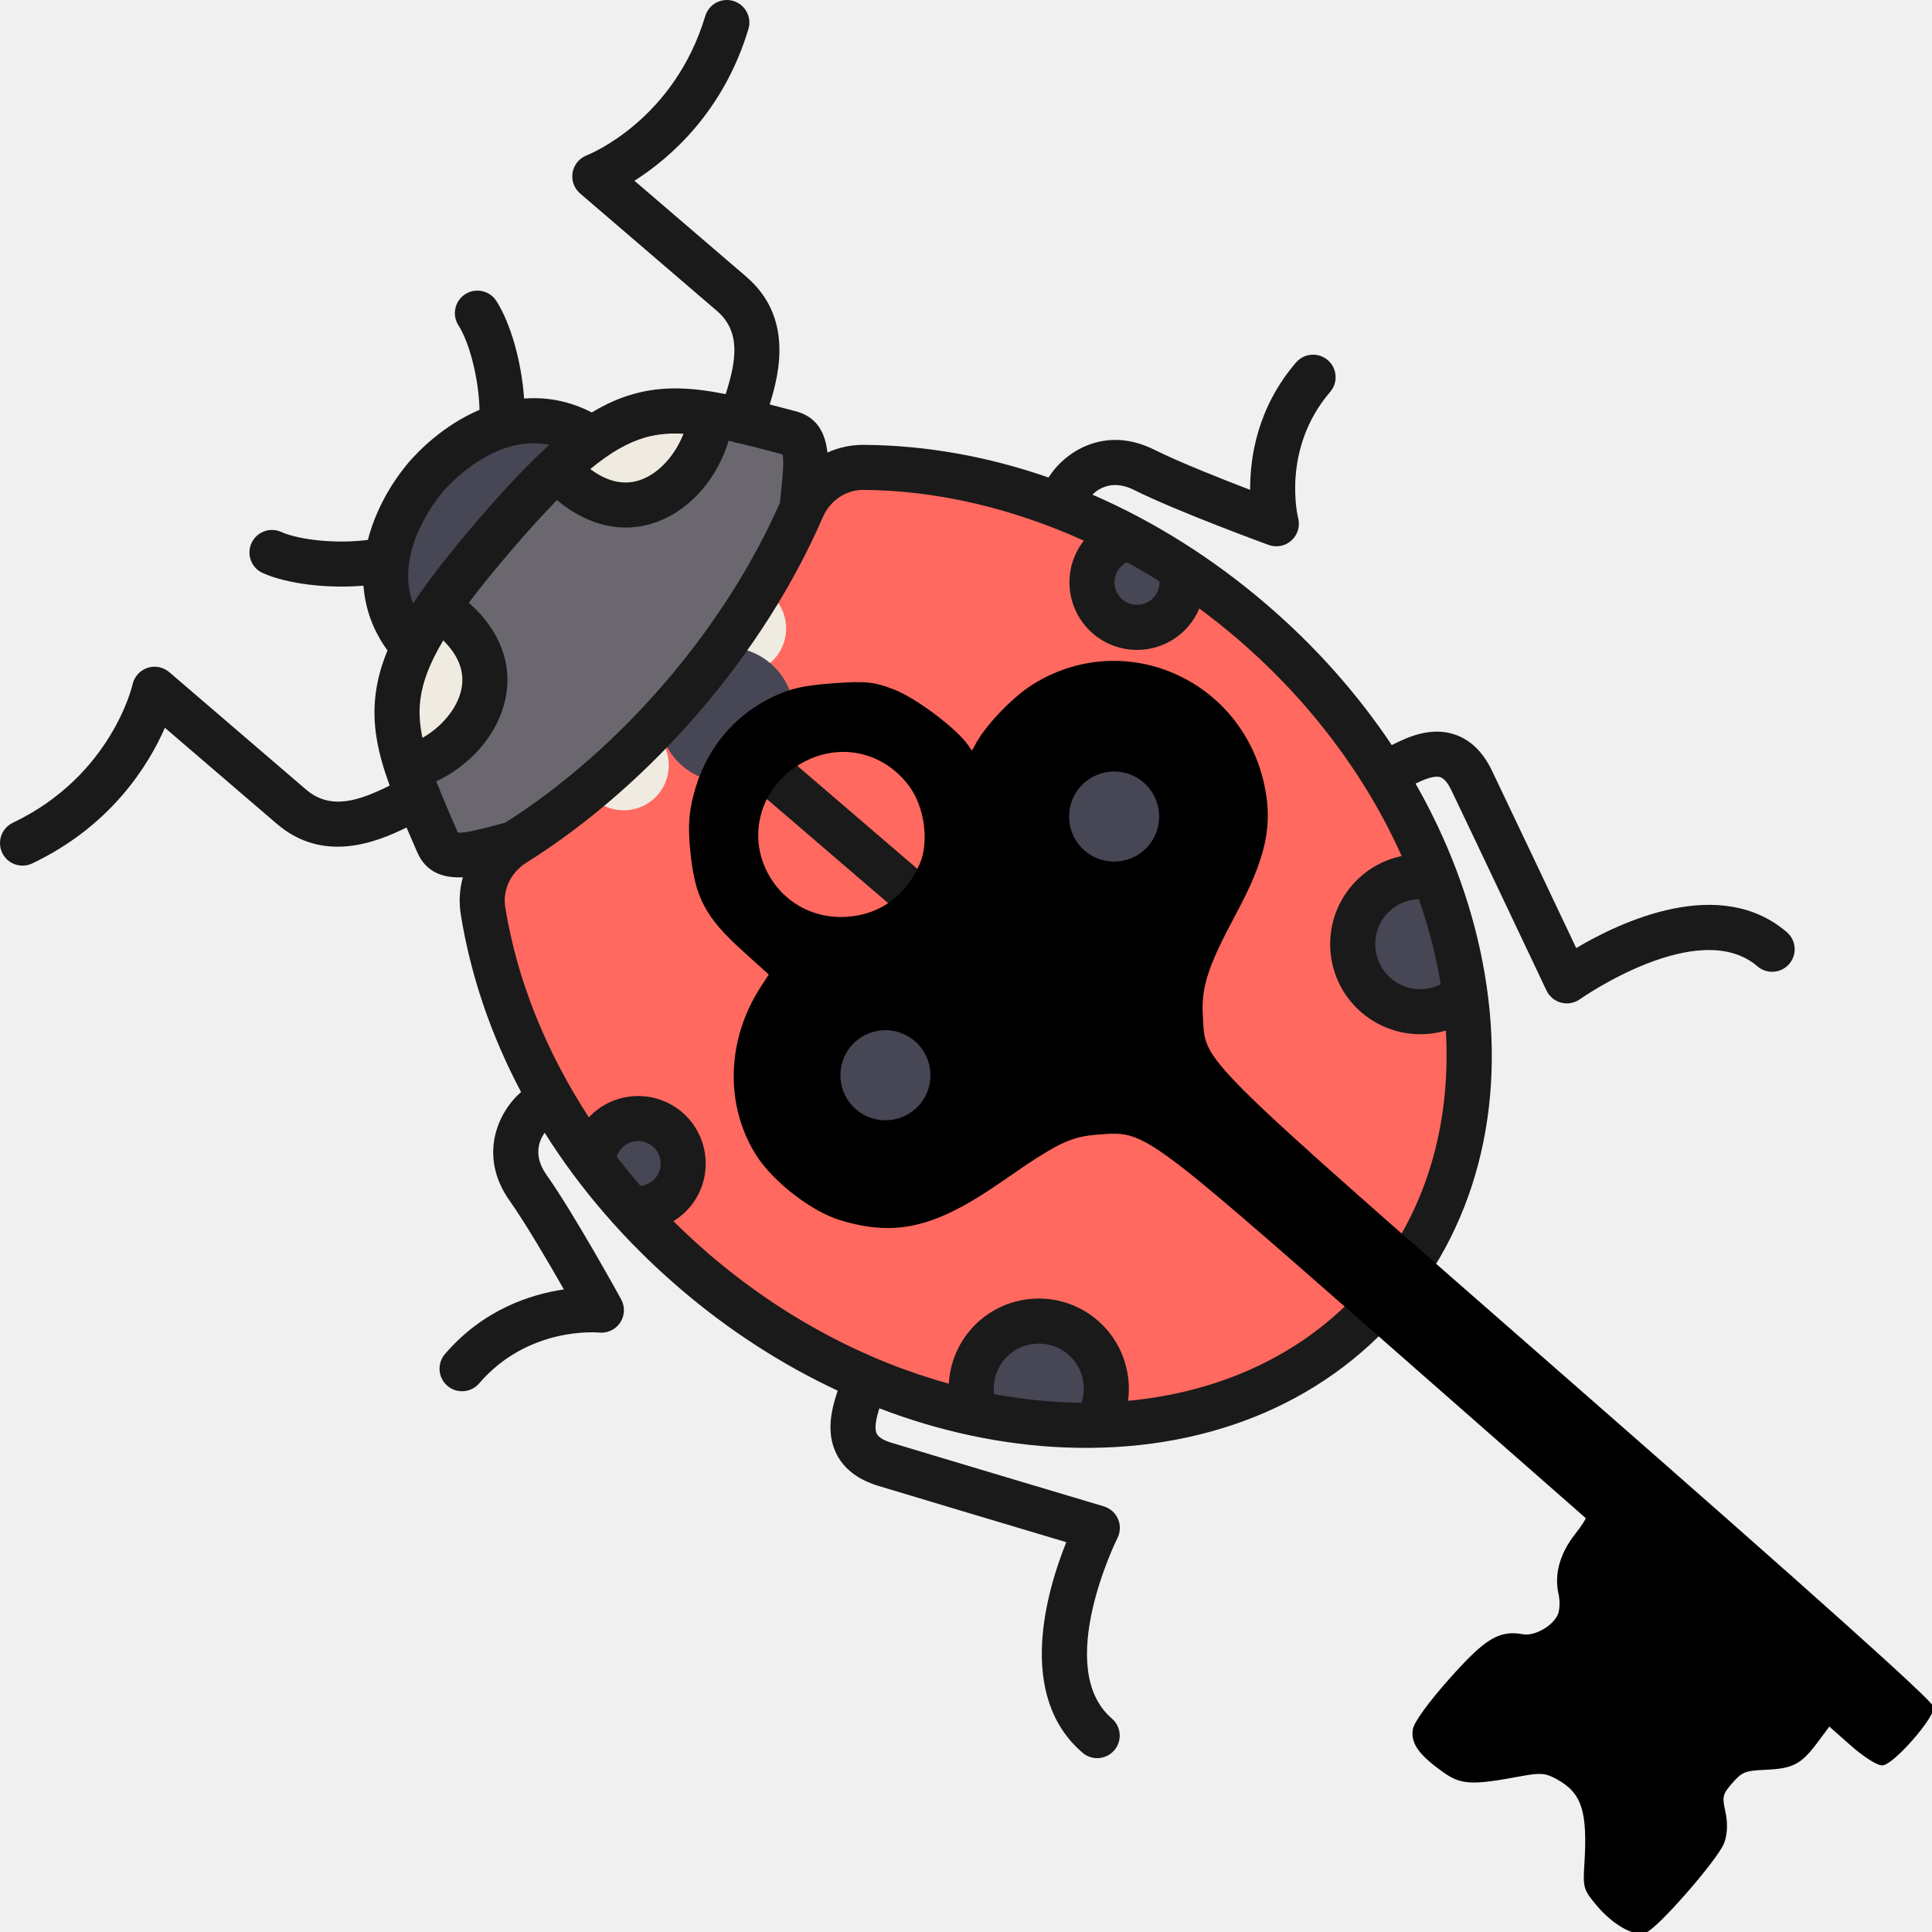
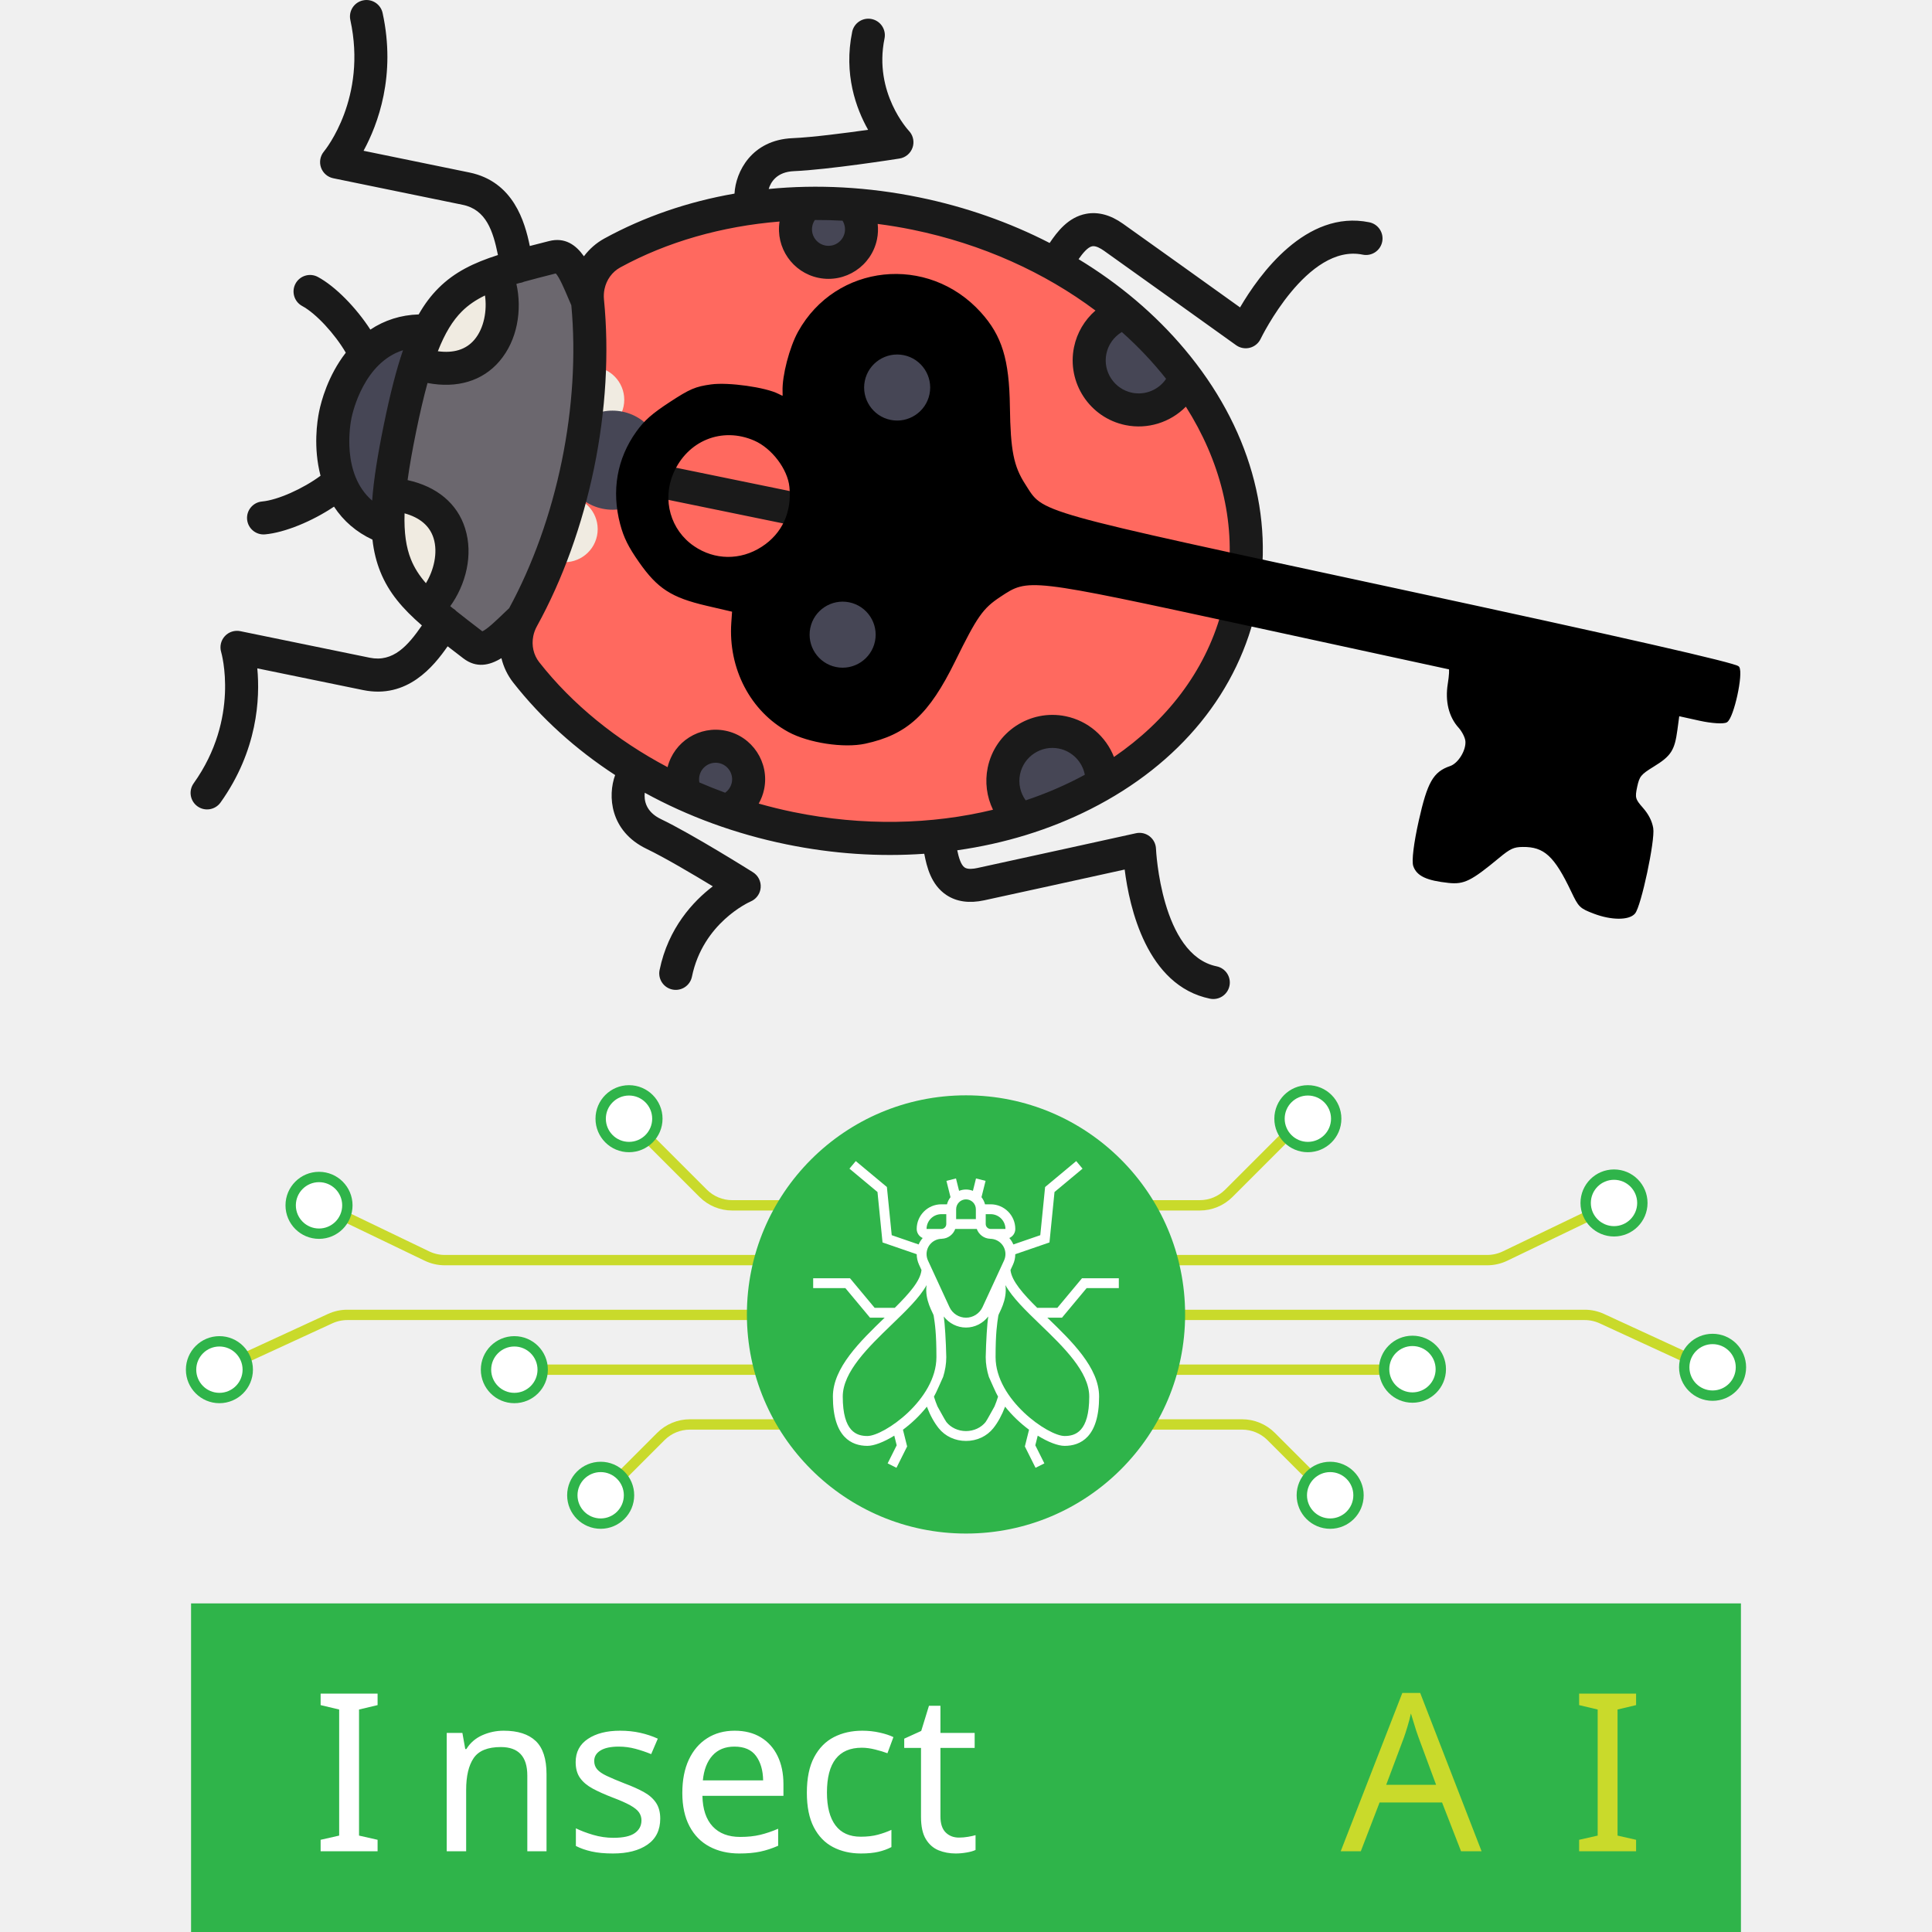
- <svg xmlns="http://www.w3.org/2000/svg" fill="#000000" version="1.1" id="Capa_1" width="128" height="128" viewBox="0 0 93.26 93.26" xml:space="preserve">
-   <defs id="defs2">
- 	
- 
- 		
- 	
- 	
- 	
- 	
- 	
- 	
- 	
- 	
- 
- 	
- 	
- 
- 	
- 	
- </defs>
-   <g id="g2" transform="matrix(0.1273065,0.10925,-0.1092591,0.1272959,38.50939,-4.572112)">
-     <ellipse style="fill:#464655;stroke-width:0.81" cx="-194.478" cy="51.86" rx="38.895" ry="25.93" id="ellipse1" transform="rotate(-90)" />
-     <ellipse style="fill:#ff695f;stroke-width:0.81" cx="-194.478" cy="233.371" rx="123.168" ry="155.58" id="ellipse2" transform="rotate(-90)" />
-     <circle style="fill:#f0ebe1;stroke-width:0.81" cx="-220.408" cy="123.168" r="12.965" id="circle2" transform="rotate(-90)" />
-     <circle style="fill:#f0ebe1;stroke-width:0.81" cx="-168.548" cy="123.168" r="12.965" id="circle3" transform="rotate(-90)" />
-     <circle style="fill:#464655;stroke-width:0.81" cx="-241.966" cy="239.853" r="19.448" id="circle4" transform="rotate(-90)" />
-     <path style="fill:#464655;stroke-width:0.81" d="m 311.163,274.378 c 0,7.478 4.27,13.895 10.46,17.149 10.376,-5.669 19.832,-12.31 28.173,-19.757 -1.286,-9.495 -9.337,-16.839 -19.185,-16.839 -10.741,0 -19.448,8.707 -19.448,19.448 z" id="path4" />
-     <path style="fill:#464655;stroke-width:0.81" d="m 213.926,300.308 c 0,-7.161 -5.805,-12.965 -12.965,-12.965 -7.161,0 -12.965,5.804 -12.965,12.965 0,3.187 1.194,6.067 3.102,8.324 5.31,1.185 10.73,2.156 16.254,2.892 3.909,-2.233 6.574,-6.392 6.574,-11.216 z" id="path5" />
-     <circle style="fill:#464655;stroke-width:0.81" cx="-190.107" cy="136.133" r="19.448" id="circle5" transform="rotate(-90)" />
-     <circle style="fill:#464655;stroke-width:0.81" cx="-138.246" cy="239.853" r="19.448" id="circle6" transform="rotate(-90)" />
-     <path style="fill:#464655;stroke-width:0.81" d="m 311.163,105.833 c 0,-7.478 4.27,-13.895 10.46,-17.15 10.376,5.669 19.832,12.31 28.173,19.757 -1.286,9.495 -9.337,16.84 -19.185,16.84 -10.741,0 -19.448,-8.708 -19.448,-19.448 z" id="path6" />
-     <path style="fill:#464655;stroke-width:0.81" d="m 213.926,79.903 c 0,7.16 -5.805,12.965 -12.965,12.965 -7.161,0 -12.965,-5.805 -12.965,-12.965 0,-3.187 1.194,-6.067 3.102,-8.324 5.31,-1.185 10.73,-2.155 16.254,-2.892 3.909,2.232 6.574,6.392 6.574,11.216 z" id="path7" />
-     <path style="fill:#6b676e;stroke-width:0.81" d="m 97.24,116.687 c -35.654,17.287 -45.378,21.609 -45.378,77.79 0,56.181 9.724,60.504 45.378,77.79 6.013,2.916 10.804,-5.942 16.726,-14.234 10.811,-42.714 11.574,-85.109 0,-127.111 -5.922,-8.292 -10.713,-17.15 -16.726,-14.234 z" id="path8" />
-     <path style="fill:#f0ebe1;stroke-width:0.81" d="m 71.274,258.122 c 7.555,-2.668 13.002,-9.799 13.002,-18.268 0,-10.741 -8.707,-19.448 -19.448,-19.448 -4.274,0 -8.193,1.42 -11.403,3.758 2.364,17.549 7.715,26.595 17.849,33.957 z" id="path9" />
-     <path style="fill:#f0ebe1;stroke-width:0.81" d="m 53.425,164.789 c 3.21,2.338 7.128,3.758 11.403,3.758 10.741,0 19.448,-8.707 19.448,-19.448 0,-8.469 -5.446,-15.599 -13.002,-18.268 -10.134,7.361 -15.485,16.407 -17.849,33.957 z" id="path10" />
-     <path d="m 194.478,6.484 c 0,16.931 7.55,29.146 13.857,36.396 -8.597,3.071 -20.871,7.295 -28.394,9.175 -15.609,3.902 -19.23,17.437 -17.946,25.903 -17.172,6.747 -32.888,15.994 -46.49,27.522 -2.766,2.344 -4.951,5.237 -6.471,8.461 -4.017,-3.757 -8.818,-5.901 -14.621,-3.087 l -0.737,0.358 c -2.176,1.055 -4.257,2.065 -6.261,3.049 -3.794,-8.827 -11.324,-23.504 -29.069,-23.504 h -42.384 c 3.451,-11.323 6.615,-31.541 -3.549,-54.487 -1.45,-3.274 -5.28,-4.751 -8.553,-3.301 -3.274,1.45 -4.753,5.279 -3.301,8.553 12.638,28.526 0.721,51.694 0.22,52.643 -1.083,2.009 -1.027,4.438 0.143,6.398 1.17,1.959 3.284,3.158 5.565,3.158 H 58.346 c 9.418,0 13.758,7.686 17.526,16.528 -8.763,4.936 -15.354,9.991 -20.241,17.387 -2.265,3.428 -4.095,7.236 -5.551,11.712 -6.773,1.6 -12.64,4.873 -17.392,9.653 -7.192,-7.328 -16.875,-13.872 -24.34,-16.111 -3.429,-1.029 -7.042,0.917 -8.072,4.347 -1.025,3.429 0.918,7.043 4.347,8.072 5.893,1.768 14.76,8.16 20.444,14.508 -0.014,0.028 -0.028,0.053 -0.042,0.081 -5.031,10.264 -5.574,20.609 -5.574,24.58 0,3.971 0.543,14.317 5.574,24.58 0.014,0.028 0.028,0.053 0.042,0.081 -5.684,6.348 -14.55,12.74 -20.444,14.508 -3.429,1.029 -5.376,4.64 -4.347,8.072 1.03,3.429 4.642,5.375 8.072,4.347 7.465,-2.239 17.147,-8.783 24.34,-16.111 4.752,4.779 10.618,8.053 17.392,9.653 1.456,4.476 3.287,8.285 5.551,11.712 4.886,7.396 11.477,12.451 20.241,17.387 -3.766,8.843 -8.108,16.528 -17.526,16.528 H 6.485 c -2.281,0 -4.395,1.199 -5.565,3.158 -1.171,1.959 -1.224,4.389 -0.143,6.398 0.126,0.236 12.528,23.873 -0.22,52.643 -1.449,3.274 0.028,7.102 3.301,8.553 3.273,1.45 7.102,-0.028 8.553,-3.301 10.166,-22.947 7.002,-43.162 3.548,-54.487 h 42.385 c 17.745,0 25.275,-14.677 29.069,-23.504 2.003,0.985 4.085,1.994 6.261,3.049 l 0.737,0.357 c 5.804,2.814 10.604,0.67 14.621,-3.087 1.519,3.224 3.706,6.117 6.471,8.461 13.601,11.528 29.318,20.776 46.49,27.522 -1.281,8.468 2.338,22 17.946,25.903 7.523,1.881 19.797,6.104 28.394,9.175 -6.307,7.25 -13.857,19.465 -13.857,36.396 0,3.58 2.903,6.483 6.483,6.483 3.58,0 6.483,-2.903 6.483,-6.483 0,-21.519 16.006,-33.105 16.663,-33.571 1.758,-1.22 2.785,-3.217 2.785,-5.323 0,-0.267 -0.017,-0.535 -0.05,-0.804 -0.298,-2.392 -1.899,-4.421 -4.157,-5.267 -1.072,-0.403 -26.427,-9.892 -39.599,-13.185 -6.478,-1.62 -8.034,-5.931 -8.311,-8.857 18.393,5.685 38.163,8.662 58.597,8.662 18.573,0 36.675,-2.487 53.71,-7.252 1.993,4.812 5.054,11.402 11.786,14.121 4.422,1.786 9.437,1.472 14.906,-0.935 10.199,-4.488 38.56,-17.116 51.626,-22.937 4.75,14.047 17.609,42.933 43,42.933 3.58,0 6.483,-2.903 6.483,-6.483 0,-3.58 -2.903,-6.483 -6.483,-6.483 -22.262,0 -32.494,-39.999 -32.589,-40.397 -0.446,-1.877 -1.705,-3.457 -3.435,-4.311 -1.729,-0.854 -3.749,-0.895 -5.51,-0.109 -0.449,0.2 -44.978,20.049 -58.315,25.917 -1.476,0.649 -3.512,1.312 -4.83,0.78 -1.678,-0.677 -3.124,-3.492 -4.231,-6.043 17.607,-6.287 33.826,-15.123 47.917,-26.278 30.971,-24.519 48.028,-57.254 48.028,-92.175 0,-34.921 -17.056,-67.658 -48.028,-92.175 -14.091,-11.155 -30.309,-19.991 -47.917,-26.278 1.106,-2.551 2.552,-5.366 4.231,-6.043 1.318,-0.532 3.353,0.13 4.83,0.78 13.337,5.868 57.866,25.718 58.315,25.917 1.759,0.784 3.777,0.743 5.505,-0.109 1.728,-0.852 2.988,-2.431 3.438,-4.304 0.097,-0.404 10.329,-40.403 32.591,-40.403 3.58,0 6.483,-2.903 6.483,-6.483 0,-3.58 -2.903,-6.483 -6.483,-6.483 -25.391,0 -38.25,28.886 -43.001,42.933 -13.066,-5.821 -41.428,-18.449 -51.626,-22.937 -5.468,-2.407 -10.484,-2.721 -14.906,-0.935 -6.732,2.719 -9.793,9.31 -11.786,14.121 -17.035,-4.765 -35.137,-7.252 -53.71,-7.252 -20.435,0 -40.204,2.977 -58.599,8.663 0.277,-2.926 1.834,-7.238 8.311,-8.857 13.172,-3.293 38.527,-12.782 39.599,-13.185 2.258,-0.846 3.859,-2.875 4.157,-5.267 0.033,-0.269 0.05,-0.537 0.05,-0.804 0,-2.106 -1.027,-4.103 -2.785,-5.323 C 223.937,39.937 207.441,28.231 207.441,6.483 207.441,2.903 204.539,0 200.959,0 c -3.58,0 -6.481,2.903 -6.481,6.484 z m 0.5,75.285 c 3.532,-0.743 7.105,-1.381 10.706,-1.919 1.107,1.187 1.759,2.762 1.759,4.423 0,3.574 -2.908,6.483 -6.483,6.483 -3.574,0 -6.483,-2.908 -6.483,-6.483 0,-0.878 0.168,-1.717 0.5,-2.504 z M 66.447,144.784 c 1.99,-3.012 4.513,-5.569 7.631,-7.963 1.994,5.479 2.298,12.669 -0.612,17.919 -2.44,4.402 -6.849,6.831 -13.111,7.252 1.301,-7.509 3.282,-12.955 6.092,-17.208 z m -34.033,49.694 c 0,-2.512 0.464,-22.325 14.468,-30.136 -1.045,8.091 -1.503,17.899 -1.503,30.136 0,12.237 0.458,22.045 1.503,30.136 -14.005,-7.811 -14.468,-27.624 -14.468,-30.136 z m 34.033,49.692 c -2.81,-4.253 -4.791,-9.699 -6.092,-17.208 6.262,0.421 10.671,2.85 13.111,7.252 2.908,5.25 2.604,12.441 0.612,17.919 -3.119,-2.395 -5.641,-4.951 -7.631,-7.963 z m 32.883,21.906 c -4.18,-2.027 -7.948,-3.853 -11.342,-5.59 -0.163,-0.113 -0.321,-0.23 -0.497,-0.331 -0.348,-0.199 -0.709,-0.357 -1.074,-0.486 -0.391,-0.203 -0.79,-0.409 -1.169,-0.611 2.044,-4.505 3.383,-10.003 3.383,-15.691 0,-5.2 -1.116,-10.554 -3.824,-15.44 -4.928,-8.892 -14.123,-13.84 -25.916,-13.99 -0.371,-5.612 -0.545,-12.041 -0.545,-19.462 0,-7.422 0.174,-13.85 0.545,-19.462 11.793,-0.15 20.987,-5.098 25.916,-13.99 2.708,-4.886 3.824,-10.239 3.824,-15.44 0,-5.688 -1.338,-11.186 -3.383,-15.691 0.38,-0.202 0.779,-0.408 1.169,-0.611 0.365,-0.129 0.726,-0.287 1.074,-0.486 0.176,-0.1 0.335,-0.217 0.497,-0.331 3.394,-1.737 7.162,-3.563 11.342,-5.59 l 0.237,-0.114 c 1.672,1.147 4.624,5.436 6.631,8.35 0.605,0.879 1.231,1.773 1.857,2.664 5.646,18.513 8.633,39.473 8.633,60.701 0,21.228 -2.988,42.189 -8.634,60.701 -0.626,0.891 -1.251,1.784 -1.856,2.664 -2.006,2.915 -4.958,7.202 -6.631,8.35 z m 95.648,41.108 c -0.332,-0.787 -0.5,-1.625 -0.5,-2.504 0,-3.574 2.908,-6.483 6.483,-6.483 3.574,0 6.483,2.908 6.483,6.483 0,1.661 -0.652,3.236 -1.759,4.423 -3.601,-0.539 -7.174,-1.177 -10.706,-1.919 z m 147.617,-33.37 c -6.314,5.32 -13.25,10.18 -20.72,14.507 -2.686,-2.454 -4.23,-5.932 -4.23,-9.572 0,-7.149 5.816,-12.965 12.965,-12.965 5.265,7.1e-4 9.996,3.204 11.985,8.03 z m 0,-158.675 c -1.989,4.827 -6.719,8.03 -11.985,8.03 -7.149,0 -12.965,-5.816 -12.965,-12.965 0,-3.639 1.543,-7.117 4.23,-9.572 7.47,4.327 14.406,9.187 20.72,14.507 z M 310.039,94.436 c -3.441,4.493 -5.359,10.03 -5.359,15.768 0,14.298 11.632,25.93 25.93,25.93 8.916,0 17.075,-4.588 21.782,-11.856 17.311,17.932 28.168,39.881 29.844,63.716 H 149.101 c -3.58,0 -6.483,2.903 -6.483,6.483 0,3.58 2.903,6.483 6.483,6.483 h 233.136 c -1.676,23.835 -12.533,45.783 -29.844,63.716 -4.707,-7.268 -12.866,-11.856 -21.782,-11.856 -14.298,0 -25.93,11.632 -25.93,25.93 0,5.738 1.918,11.275 5.359,15.768 -22.417,10.562 -48.65,16.645 -76.666,16.645 -4.663,0 -9.304,-0.183 -13.915,-0.525 0.616,-1.903 0.95,-3.907 0.95,-5.957 0,-10.724 -8.725,-19.448 -19.448,-19.448 -10.434,0 -18.971,8.26 -19.426,18.584 -21.759,-6.346 -41.605,-16.635 -57.649,-30.232 -2.762,-2.341 -4.347,-5.841 -4.347,-9.601 0,-1.36 0.207,-2.714 0.615,-4.024 6.214,-19.968 9.498,-42.611 9.498,-65.482 0,-22.87 -3.284,-45.512 -9.497,-65.481 -0.004,-0.01 -0.006,-0.019 -0.008,-0.029 -0.403,-1.301 -0.608,-2.646 -0.608,-3.997 0,-3.76 1.584,-7.26 4.347,-9.601 16.043,-13.597 35.89,-23.887 57.648,-30.232 0.455,10.324 8.992,18.584 19.426,18.584 10.723,0 19.448,-8.724 19.448,-19.448 0,-2.049 -0.334,-4.055 -0.95,-5.957 4.61,-0.343 9.252,-0.525 13.915,-0.525 28.017,0 54.25,6.082 76.666,16.644 z" id="path11" style="stroke-width:0.81;fill:#1a1a1a" />
-     <path d="m 212.468,239.051 c 0,14.298 11.632,25.93 25.93,25.93 14.298,0 25.93,-11.632 25.93,-25.93 0,-14.298 -11.632,-25.93 -25.93,-25.93 -14.298,0 -25.93,11.632 -25.93,25.93 z m 38.895,0 c 0,7.149 -5.816,12.965 -12.965,12.965 -7.149,0 -12.965,-5.816 -12.965,-12.965 0,-7.149 5.816,-12.965 12.965,-12.965 7.149,0 12.965,5.816 12.965,12.965 z" id="path12" style="stroke-width:0.81" />
-     <path d="m 213.926,139.703 c 0,14.298 11.632,25.93 25.93,25.93 14.298,0 25.93,-11.632 25.93,-25.93 0,-14.298 -11.632,-25.93 -25.93,-25.93 -14.298,0 -25.93,11.632 -25.93,25.93 z m 38.895,0 c 0,7.149 -5.816,12.965 -12.965,12.965 -7.149,0 -12.965,-5.816 -12.965,-12.965 0,-7.149 5.816,-12.965 12.965,-12.965 7.149,0 12.965,5.816 12.965,12.965 z" id="path13" style="stroke-width:0.81" />
-     <path style="fill:#000000;stroke-width:0.908;stroke:#000000" d="m 144.512,213.883 c -5.955,-11.995 -6.33,-24.668 -1.078,-36.443 2.177,-4.882 4.518,-7.992 10.44,-13.875 6.63,-6.585 8.515,-7.894 14.33,-9.949 6.378,-2.254 21.091,-3.173 26.448,-1.651 2.501,0.71 2.506,0.706 1.885,-1.834 -1.428,-5.838 -0.828,-17.365 1.246,-23.964 9.058,-28.82 43.358,-39.727 68.026,-21.632 9.89,7.255 14.504,15.681 18.476,33.749 3.705,16.848 6.186,22.737 12.143,28.815 9.724,9.922 3.513,9.476 152.111,10.923 89.8,0.875 135.777,1.865 136.84,2.947 2.073,2.11 1.849,19.547 -0.277,21.636 -0.892,0.876 -5.531,1.533 -10.321,1.46 l -8.7,-0.131 0.407,5.917 c 0.546,7.951 -0.337,10.225 -6.061,15.6 -4.397,4.129 -4.876,5.049 -4.915,9.441 -0.039,4.412 0.331,5.148 3.968,7.886 2.678,2.017 4.503,4.296 5.492,6.859 1.687,4.373 1.493,30.807 -0.249,33.939 -1.604,2.884 -8.291,4.204 -15.38,3.036 -5.652,-0.931 -6.119,-1.231 -10.052,-6.451 -9.431,-12.52 -14.277,-15.419 -22.712,-13.587 -3.537,0.768 -4.842,1.731 -8.466,6.245 -8.81,10.975 -11.208,12.854 -17.134,13.425 -8.491,0.819 -12.467,-0.125 -14.449,-3.428 -1.033,-1.723 -1.595,-8.659 -1.433,-17.685 0.277,-15.412 1.665,-19.674 7.522,-23.111 3.072,-1.803 5.194,-7.617 4.119,-11.285 -0.423,-1.442 -2.151,-3.637 -3.841,-4.878 -4.522,-3.32 -7.162,-8.887 -7.447,-15.707 -0.139,-3.318 -0.549,-6.05 -0.911,-6.072 -0.362,-0.022 -36.768,-0.432 -80.903,-0.912 -88.941,-0.966 -88.345,-1.019 -97.928,8.59 -5.858,5.874 -7.438,9.512 -12.369,28.482 -5.847,22.493 -12.565,31.79 -27.843,38.53 -7.768,3.427 -21.634,4.133 -30.157,1.536 -16.05,-4.891 -27.886,-19.431 -30.261,-37.173 l -0.623,-4.652 -10.8,-0.285 c -13.923,-0.368 -19.85,-2.675 -28.946,-11.265 -5.291,-4.997 -7.786,-8.188 -10.199,-13.05 z m 29.522,3.245 c 9.252,3.896 19.399,1.928 26.615,-5.162 6.92,-6.798 9.074,-15.938 6.049,-25.659 -2.137,-6.868 -9.989,-13.754 -17.51,-15.354 -13.777,-2.931 -26.253,5.397 -29.088,19.417 -2.278,11.266 3.502,22.365 13.934,26.758 z m 52.698,42.859 c 6.049,3.348 17.474,3.247 23.75,-0.211 7.86,-4.331 11.985,-11.562 12.07,-21.162 0.103,-11.679 -5.618,-19.699 -16.708,-23.418 -15.669,-5.255 -33.295,8.854 -31.639,25.326 0.886,8.818 5.088,15.347 12.527,19.465 z m 1.237,-99.336 c 8.561,4.739 21.622,3.243 28.185,-3.227 14.661,-14.452 6.866,-38.792 -13.584,-42.418 -16.26,-2.882 -31.583,14.558 -26.727,30.419 2.508,8.192 4.941,11.248 12.126,15.225 z" id="path2" />
+ <svg xmlns="http://www.w3.org/2000/svg" version="1.1" id="svg1" width="128" height="128" viewBox="0 0 128 128">
+   <defs id="defs1" />
+   <g id="g1">
+     <g id="g4" transform="matrix(0.8051326,0,0,0.8051326,12.62711,0)">
+       <g id="g2" transform="matrix(0.06813586,0,0,0.06813586,54.53101,113.1445)">
+         <path fill="#2fb44a" d="m -799.75,275.858 h 1871.77 v 396.85 H -799.75 Z" id="path2" />
+         <text x="-653.956" y="575.218" fill="#ffffff" font-family="CenturyGothic, 'Century Gothic', sans-serif" font-size="266.667px" id="text2">I<tspan x="-513.669 -271.039 -87.519 165.781 418.311" y="575.218 575.218 575.218 575.218 575.218" id="tspan2">nsect</tspan>
+         </text>
+         <text x="588.671" y="575.218" fill="#c9da2b" font-family="CenturyGothic, 'Century Gothic', sans-serif" font-size="266.667px" id="text3">A<tspan x="865.941" y="575.218" id="tspan3">I</tspan>
+         </text>
+         <g stroke-width="12.5" id="g8" transform="translate(-1088.701,-662.966)">
+           <path fill="none" stroke="#c9da2b" d="M 1418.5,458.084 H 942.504 c -13.156,0 -25.774,-5.227 -35.077,-14.53 L 817.322,353.449 M 1418.5,524.239 H 595.352 c -7.446,0 -14.796,-1.677 -21.506,-4.905 -31.839,-15.317 -127.314,-61.25 -127.314,-61.25 M 1418.5,590.393 H 477.633 c -7.167,0 -14.25,1.554 -20.759,4.553 -32.451,14.952 -133.694,61.602 -133.694,61.602 m 1095.32,0 H 685.148 m 737.302,66.155 H 891.389 c -13.157,0 -25.774,5.227 -35.077,14.53 -24.409,24.408 -71.003,71.003 -71.003,71.003" id="path3" />
+           <g fill="#ffffff" stroke="#2fb44a" id="g7">
+             <circle cx="817.864" cy="353.449" r="34.233" id="circle3" />
+             <circle cx="443.481" cy="458.084" r="34.233" id="circle4" />
+             <circle cx="323.184" cy="656.548" r="34.233" id="circle5" />
+             <circle cx="679.375" cy="656.548" r="34.233" id="circle6" />
+             <circle cx="783.631" cy="808.236" r="34.233" id="circle7" />
+           </g>
+         </g>
+         <g stroke-width="12.5" id="g13" transform="translate(-1088.701,-662.966)">
+           <path fill="none" stroke="#c9da2b" d="m 1031.17,458.084 h 475.996 c 13.156,0 25.774,-5.227 35.077,-14.53 l 90.105,-90.105 m -601.178,170.79 h 823.148 c 7.446,0 14.797,-1.677 21.506,-4.905 31.839,-15.317 127.314,-61.25 127.314,-61.25 M 1031.17,590.393 h 940.867 c 7.168,0 14.25,1.554 20.76,4.553 32.45,14.952 133.693,61.602 133.693,61.602 m -1095.32,0 h 733.352 m -737.302,66.155 h 531.062 c 13.156,0 25.774,5.227 35.077,14.53 l 71.003,71.003" id="path8" />
+           <g fill="#ffffff" stroke="#2fb44a" id="g12">
+             <circle cx="1637.7" cy="353.449" r="34.233" id="circle8" />
+             <circle cx="2007.44" cy="455.222" r="34.233" id="circle9" />
+             <circle cx="2126.49" cy="653.686" r="34.233" id="circle10" />
+             <circle cx="1764.03" cy="655.997" r="34.233" id="circle11" />
+             <circle cx="1664.64" cy="808.236" r="34.233" id="circle12" />
+           </g>
+         </g>
+         <circle cx="136.139" cy="-73.124" r="264.62" fill="#2fb44a" id="circle13" />
+         <path fill="#ffffff" fill-rule="nonzero" d="m 281.819,-104.917 h 38.884 v -11.907 h -44.469 l -29.769,35.722 h -24.333 c -17.016,-16.837 -30.959,-32.561 -32.257,-45.665 l 3.006,-6.514 c 1.804,-3.917 2.763,-8.258 2.781,-12.568 l 41.277,-14.218 6.085,-60.907 33.859,-28.209 -7.627,-9.145 -37.586,31.329 -5.822,58.168 -32.514,11.199 c -1.197,-2.869 -2.911,-5.435 -4.882,-7.781 4.239,-1.834 7.222,-6.049 7.222,-10.949 0,-16.415 -13.355,-29.769 -29.769,-29.769 h -5.954 c -0.28,0 -0.542,0.065 -0.821,0.083 -0.822,-3.221 -2.305,-6.144 -4.287,-8.692 l 4.93,-19.713 -11.551,-2.894 -3.739,14.944 c -2.602,-0.982 -5.4,-1.589 -8.347,-1.589 -2.947,0 -5.745,0.607 -8.353,1.589 l -3.739,-14.944 -11.544,2.894 4.929,19.713 c -1.988,2.548 -3.465,5.471 -4.286,8.692 -0.28,-0.018 -0.542,-0.083 -0.822,-0.083 h -5.954 c -16.414,0 -29.769,13.354 -29.769,29.769 0,4.9 2.983,9.115 7.222,10.943 -1.97,2.346 -3.685,4.912 -4.882,7.781 l -32.513,-11.199 -5.823,-58.168 -37.586,-31.329 -7.633,9.145 33.859,28.209 6.085,60.907 41.277,14.218 c 0.024,4.31 0.977,8.645 2.781,12.568 l 3.006,6.514 c -1.298,13.098 -15.241,28.822 -32.257,45.665 H 25.801 L -3.968,-116.83 h -44.463 v 11.907 H -9.547 L 20.222,-69.2 h 17.677 c -29.305,28.28 -62.515,60.329 -62.515,95.266 0,49.208 22.666,59.538 41.677,59.538 7.906,0 19.766,-4.489 32.454,-12.342 l 2.911,11.651 -10.925,21.844 10.651,5.329 L 65.042,86.3 59.999,66.117 c 10.146,-7.555 20.279,-17.01 28.894,-27.864 3.894,10.294 8.675,19.029 14.283,26.042 7.805,9.758 19.808,15.355 32.996,15.355 13.116,0 25.119,-5.597 32.924,-15.355 5.603,-7.007 10.372,-15.759 14.265,-26.059 8.616,10.859 18.755,20.32 28.912,27.881 l -5.043,20.183 12.89,25.786 10.651,-5.329 -10.925,-21.844 2.912,-11.651 c 12.687,7.853 24.547,12.342 32.454,12.342 19.01,0 41.676,-10.33 41.676,-59.538 0,-34.937 -33.21,-66.986 -62.515,-95.26 h 17.677 z m -174.856,-59.538 v -0.059 c 7.573,-0.256 13.908,-5.228 16.247,-12.086 v 0.238 h 25.864 v -0.238 c 2.334,6.852 8.668,11.83 16.247,12.086 v 0.059 c 10.175,0 18.457,8.282 18.457,18.457 0,2.65 -0.589,5.323 -1.697,7.734 l -25.994,56.317 c -3.584,7.746 -11.413,12.753 -19.951,12.753 -8.538,0 -16.367,-5.007 -19.939,-12.759 l -25.994,-56.311 c -1.108,-2.411 -1.697,-5.09 -1.697,-7.734 0,-10.175 8.282,-18.457 18.457,-18.457 z m 52.988,142.891 h -47.63 c -0.375,-18.975 -1.762,-40.861 -3.019,-49.071 6.329,8.246 16.189,13.348 26.834,13.348 10.645,0 20.505,-5.102 26.834,-13.348 -1.262,8.21 -2.644,30.096 -3.019,49.071 z m -47.63,0 h 47.63 c 0,8.168 1.387,16.135 3.781,23.815 H 108.54 c 2.394,-7.68 3.781,-15.647 3.781,-23.815 z m 53.584,-172.659 c 9.847,0 17.861,8.013 17.867,17.861 h -17.867 c -3.287,0 -5.954,-2.673 -5.954,-5.954 v -11.907 z m -17.861,-5.954 v 11.907 h -23.815 v -11.907 c 0,-6.567 5.34,-11.908 11.907,-11.908 6.567,0 11.908,5.341 11.908,11.908 z m -41.677,5.954 h 5.954 v 11.907 c 0,3.281 -2.667,5.954 -5.954,5.954 H 88.506 c 0,-9.848 8.014,-17.861 17.861,-17.861 z M 17.061,73.696 c -12.777,0 -29.769,-4.935 -29.769,-47.63 0,-29.888 31.287,-60.074 58.895,-86.705 17.843,-17.218 34.013,-32.823 42.343,-47.898 -2.62,18.135 8.091,33.865 8.532,36.646 1.565,9.984 3.351,21.296 3.351,50.327 0,51.321 -63.538,95.26 -83.352,95.26 z M 136.1,67.742 c -9.335,0 -18.171,-4.072 -23.624,-10.883 -1.697,-2.126 -9.234,-16.373 -10.771,-18.885 h 68.856 c -1.53,2.512 -9.074,16.759 -10.777,18.879 -5.441,6.817 -14.277,10.889 -23.684,10.889 z m 34.461,-29.768 h -68.856 c -1.553,-3.686 -3,-7.597 -4.292,-11.813 2.417,-3.882 9.21,-19.79 11.127,-23.91 h 55.192 c 1.911,4.114 8.71,20.022 11.121,23.892 -1.297,4.222 -2.738,8.145 -4.292,11.831 z M 284.98,26.066 c 0,42.695 -16.992,47.63 -29.768,47.63 -19.815,0 -83.353,-43.939 -83.353,-95.26 0,-29.031 1.786,-40.343 3.352,-50.327 0.44,-2.787 11.151,-18.511 8.531,-36.646 8.336,15.075 24.5,30.68 42.344,47.898 27.607,26.631 58.894,56.817 58.894,86.705 z" id="path13" />
+       </g>
+       <g id="g3" transform="matrix(0.7959006,-0.4418818,0.4418818,0.7959006,-30.95679,-14.53922)">
+         <ellipse style="fill:#464655;stroke-width:0.187" cx="-42.898" cy="62.845" rx="8.955" ry="5.97" id="ellipse1" transform="matrix(0.6513011,-0.7588194,0.7588732,0.6512384,0,0)" />
+         <ellipse style="fill:#ff695f;stroke-width:0.187" cx="-42.898" cy="104.638" rx="28.359" ry="35.822" id="ellipse2" transform="matrix(0.6513011,-0.7588194,0.7588732,0.6512384,0,0)" />
+         <ellipse style="fill:#f0ebe1;stroke-width:0.187" cx="-48.868" cy="79.264" id="circle2" transform="matrix(0.6513011,-0.7588194,0.7588732,0.6512384,0,0)" rx="2.985" ry="2.985" />
+         <ellipse style="fill:#f0ebe1;stroke-width:0.187" cx="-36.928" cy="79.264" id="circle3-9" transform="matrix(0.6513011,-0.7588194,0.7588732,0.6512384,0,0)" rx="2.985" ry="2.985" />
+         <ellipse style="fill:#464655;stroke-width:0.187" cx="-53.832" cy="106.131" id="circle4-1" transform="matrix(0.6513011,-0.7588194,0.7588732,0.6512384,0,0)" rx="4.478" ry="4.478" />
+         <path style="fill:#464655;stroke-width:0.187" d="m 53.078,126.321 c -1.121,1.307 -1.338,3.068 -0.744,4.565 2.663,0.565 5.311,0.823 7.885,0.773 1.199,-1.852 0.894,-4.342 -0.827,-5.819 -1.877,-1.611 -4.704,-1.395 -6.314,0.482 z" id="path4" />
+         <path style="fill:#464655;stroke-width:0.187" d="m 32.2,116.27 c 1.074,-1.251 0.93,-3.136 -0.321,-4.209 -1.251,-1.074 -3.136,-0.93 -4.21,0.321 -0.478,0.557 -0.701,1.239 -0.706,1.919 0.75,1.003 1.552,1.986 2.406,2.943 1.018,0.196 2.107,-0.131 2.831,-0.974 z" id="path5" />
+         <ellipse style="fill:#464655;stroke-width:0.187" cx="-41.891" cy="82.249" id="circle5-2" transform="matrix(0.6513011,-0.7588194,0.7588732,0.6512384,0,0)" rx="4.478" ry="4.478" />
+         <ellipse style="fill:#464655;stroke-width:0.187" cx="-29.951" cy="106.131" id="circle6-7" transform="matrix(0.6513011,-0.7588194,0.7588732,0.6512384,0,0)" rx="4.478" ry="4.478" />
+         <path style="fill:#464655;stroke-width:0.187" d="m 78.353,96.873 c 1.121,-1.307 2.83,-1.788 4.399,-1.428 0.963,2.546 1.619,5.124 1.96,7.676 -1.648,1.466 -4.157,1.542 -5.878,0.066 -1.877,-1.611 -2.092,-4.437 -0.482,-6.314 z" id="path6" />
+         <path style="fill:#464655;stroke-width:0.187" d="m 65.251,77.762 c -1.074,1.251 -2.959,1.395 -4.21,0.321 -1.251,-1.074 -1.395,-2.958 -0.321,-4.209 0.478,-0.557 1.118,-0.881 1.79,-0.989 1.105,0.589 2.198,1.232 3.274,1.932 0.348,0.976 0.19,2.103 -0.533,2.945 z" id="path7" />
+         <path style="fill:#6b676e;stroke-width:0.187" d="M 39.347,66.693 C 30.525,64.367 28.178,63.664 19.753,73.479 c -8.425,9.816 -7.374,12.029 -3.736,20.395 0.613,1.411 2.779,0.582 5.057,0.021 8.294,-5.842 14.785,-13.134 19.062,-22.208 0.209,-2.337 0.7,-4.603 -0.788,-4.995 z" id="path8-0" />
+         <path style="fill:#f0ebe1;stroke-width:0.187" d="m 13.6,87.51 c 1.72,0.667 3.741,0.237 5.011,-1.242 1.611,-1.877 1.395,-4.703 -0.482,-6.314 -0.747,-0.641 -1.645,-0.98 -2.556,-1.053 -2.219,3.421 -2.64,5.803 -1.973,8.609 z" id="path9" />
+         <path style="fill:#f0ebe1;stroke-width:0.187" d="m 24.478,68.527 c 0.21,0.89 0.682,1.726 1.429,2.366 1.877,1.611 4.704,1.395 6.314,-0.482 1.27,-1.48 1.388,-3.542 0.468,-5.141 -2.875,-0.233 -5.166,0.545 -8.211,3.256 z" id="path10" />
+         <path d="m 72.863,62.019 c -2.539,2.958 -3.052,6.224 -3.037,8.437 -1.963,-0.753 -4.741,-1.855 -6.337,-2.655 -3.313,-1.659 -5.975,0.163 -7.02,1.835 -4.012,-1.396 -8.145,-2.137 -12.25,-2.163 -0.835,-0.005 -1.65,0.173 -2.4,0.508 -0.139,-1.259 -0.656,-2.353 -2.092,-2.732 l -0.183,-0.048 c -0.538,-0.142 -1.054,-0.278 -1.551,-0.406 0.661,-2.111 1.546,-5.805 -1.555,-8.465 l -7.406,-6.355 c 2.301,-1.461 5.886,-4.519 7.551,-10.052 0.237,-0.789 -0.21,-1.622 -0.999,-1.859 -0.79,-0.237 -1.622,0.21 -1.859,0.999 -2.07,6.879 -7.626,9.14 -7.856,9.23 -0.49,0.189 -0.845,0.621 -0.935,1.139 -0.089,0.518 0.1,1.044 0.499,1.386 l 9.062,7.776 c 1.646,1.412 1.251,3.406 0.584,5.516 -2.271,-0.451 -4.181,-0.557 -6.144,0.003 -0.91,0.259 -1.801,0.65 -2.726,1.214 -1.423,-0.736 -2.939,-1.044 -4.486,-0.921 -0.158,-2.359 -0.868,-4.954 -1.837,-6.464 -0.445,-0.694 -1.368,-0.896 -2.062,-0.451 -0.693,0.445 -0.896,1.368 -0.451,2.062 0.765,1.193 1.355,3.639 1.396,5.6 -0.006,0.003 -0.013,0.005 -0.019,0.008 -2.418,1.039 -4.064,2.765 -4.66,3.459 -0.596,0.694 -2.052,2.583 -2.712,5.13 -0.002,0.007 -0.003,0.013 -0.005,0.02 -1.945,0.257 -4.453,0.044 -5.748,-0.531 -0.754,-0.334 -1.635,0.005 -1.97,0.758 -0.334,0.754 0.005,1.635 0.759,1.97 1.64,0.728 4.313,1.037 6.669,0.835 0.114,1.548 0.648,2.999 1.591,4.294 -0.417,1 -0.668,1.94 -0.786,2.879 -0.255,2.025 0.138,3.896 0.929,6.073 -1.984,0.98 -3.895,1.672 -5.541,0.26 L -1.786,82.532 c -0.399,-0.342 -0.948,-0.45 -1.446,-0.283 -0.498,0.167 -0.872,0.583 -0.984,1.096 -0.013,0.06 -1.391,6.05 -7.933,9.165 -0.744,0.355 -1.06,1.245 -0.706,1.989 0.354,0.744 1.245,1.06 1.989,0.706 5.218,-2.485 7.696,-6.491 8.791,-8.988 l 7.406,6.356 c 3.101,2.661 6.617,1.226 8.604,0.252 0.202,0.472 0.415,0.961 0.637,1.471 l 0.075,0.173 c 0.592,1.362 1.752,1.707 3.018,1.653 -0.218,0.791 -0.27,1.624 -0.138,2.449 0.648,4.053 2.007,8.026 3.996,11.78 -1.494,1.287 -2.891,4.194 -0.749,7.217 1.032,1.457 2.544,4.035 3.585,5.861 -2.189,0.321 -5.34,1.323 -7.879,4.281 -0.537,0.625 -0.465,1.568 0.161,2.105 0.626,0.537 1.568,0.465 2.105,-0.161 3.227,-3.76 7.761,-3.384 7.946,-3.367 0.49,0.05 0.969,-0.144 1.285,-0.512 0.04,-0.047 0.077,-0.096 0.112,-0.148 0.307,-0.463 0.331,-1.057 0.064,-1.544 -0.127,-0.231 -3.134,-5.691 -4.942,-8.241 -0.889,-1.254 -0.514,-2.241 -0.124,-2.794 2.361,3.751 5.369,7.236 8.94,10.3 3.245,2.785 6.781,5.065 10.472,6.786 -0.373,1.14 -0.827,2.75 -0.058,4.234 0.505,0.975 1.428,1.672 2.745,2.072 2.455,0.745 9.304,2.792 12.46,3.734 -1.276,3.166 -3.361,10.141 1.075,13.949 0.626,0.537 1.568,0.465 2.105,-0.161 0.537,-0.625 0.465,-1.568 -0.161,-2.105 -3.89,-3.338 0.321,-11.861 0.364,-11.945 0.203,-0.395 0.22,-0.86 0.046,-1.268 -0.174,-0.409 -0.521,-0.718 -0.947,-0.845 -0.108,-0.032 -10.865,-3.241 -14.076,-4.216 -0.355,-0.108 -0.81,-0.297 -0.961,-0.588 -0.192,-0.37 -0.022,-1.079 0.167,-1.69 4.019,1.542 8.178,2.43 12.313,2.594 9.088,0.36 16.978,-2.802 22.214,-8.903 5.237,-6.101 7.166,-14.378 5.431,-23.306 -0.789,-4.062 -2.298,-8.037 -4.432,-11.776 0.576,-0.28 1.251,-0.555 1.645,-0.421 0.31,0.105 0.566,0.526 0.727,0.86 1.45,3.025 6.254,13.17 6.303,13.272 0.19,0.401 0.549,0.696 0.978,0.806 0.43,0.11 0.887,0.023 1.246,-0.236 0.078,-0.056 7.864,-5.51 11.753,-2.172 0.626,0.537 1.568,0.465 2.105,-0.161 0.537,-0.625 0.465,-1.568 -0.161,-2.105 C 100.944,95.951 94.366,99.07 91.429,100.812 90.019,97.835 86.957,91.376 85.848,89.063 85.254,87.823 84.424,87.016 83.384,86.665 81.8,86.13 80.277,86.823 79.207,87.365 76.945,83.978 74.155,80.829 70.91,78.044 67.339,74.98 63.439,72.536 59.372,70.771 c 0.487,-0.47 1.406,-0.99 2.78,-0.301 2.795,1.4 8.649,3.544 8.896,3.634 0.521,0.191 1.105,0.076 1.516,-0.297 0.046,-0.042 0.089,-0.086 0.129,-0.133 0.316,-0.368 0.436,-0.871 0.312,-1.348 -0.012,-0.045 -1.139,-4.564 2.123,-8.364 0.537,-0.625 0.465,-1.568 -0.161,-2.105 -0.626,-0.537 -1.568,-0.465 -2.105,0.161 z m -11.202,13.228 c 0.729,0.4 1.448,0.824 2.158,1.27 0.015,0.373 -0.107,0.746 -0.356,1.037 -0.536,0.624 -1.48,0.697 -2.105,0.161 -0.625,-0.536 -0.697,-1.48 -0.161,-2.105 0.132,-0.153 0.287,-0.275 0.463,-0.362 z M 29.753,66.984 c 0.799,-0.228 1.624,-0.296 2.527,-0.247 -0.473,1.256 -1.498,2.558 -2.794,3.039 -1.086,0.403 -2.221,0.167 -3.378,-0.699 1.353,-1.117 2.516,-1.771 3.645,-2.093 z m -13.399,3.579 c 0.377,-0.439 3.429,-3.831 7.047,-3.096 -1.396,1.257 -2.947,2.902 -4.782,5.04 -1.835,2.138 -3.226,3.92 -4.256,5.491 -1.276,-3.465 1.614,-6.996 1.991,-7.435 z M 14.849,84.348 c 0.147,-1.165 0.617,-2.413 1.516,-3.92 1.031,1.012 1.437,2.098 1.203,3.233 -0.279,1.353 -1.411,2.564 -2.58,3.223 -0.186,-0.886 -0.243,-1.711 -0.139,-2.535 z m 2.461,8.758 c -0.427,-0.981 -0.811,-1.865 -1.144,-2.677 -0.011,-0.044 -0.022,-0.088 -0.037,-0.132 -0.031,-0.087 -0.07,-0.169 -0.115,-0.246 -0.038,-0.094 -0.077,-0.19 -0.113,-0.282 1.033,-0.481 2.091,-1.24 2.944,-2.234 0.78,-0.908 1.388,-2.011 1.647,-3.271 0.472,-2.293 -0.392,-4.536 -2.43,-6.33 0.777,-1.036 1.71,-2.185 2.823,-3.482 1.113,-1.297 2.107,-2.394 3.014,-3.319 2.083,1.742 4.432,2.256 6.626,1.442 1.206,-0.448 2.204,-1.216 2.983,-2.124 0.853,-0.994 1.444,-2.155 1.762,-3.249 0.097,0.022 0.197,0.046 0.296,0.069 0.083,0.032 0.17,0.059 0.261,0.076 0.046,0.009 0.091,0.012 0.136,0.017 0.854,0.206 1.786,0.451 2.82,0.724 l 0.058,0.016 c 0.12,0.451 -0.007,1.643 -0.093,2.453 -0.026,0.244 -0.051,0.494 -0.075,0.744 -1.79,4.081 -4.411,8.191 -7.594,11.9 -3.183,3.709 -6.849,6.923 -10.611,9.311 -0.243,0.062 -0.486,0.124 -0.724,0.187 -0.788,0.208 -1.946,0.515 -2.411,0.465 z m 10.548,21.524 c 0.06,-0.187 0.156,-0.359 0.288,-0.512 0.536,-0.624 1.48,-0.697 2.105,-0.161 0.625,0.536 0.697,1.48 0.161,2.105 -0.249,0.29 -0.599,0.467 -0.971,0.509 -0.548,-0.634 -1.077,-1.281 -1.583,-1.941 z m 30.797,16.305 c -1.901,-0.017 -3.842,-0.208 -5.796,-0.572 -0.101,-0.832 0.151,-1.671 0.696,-2.307 1.072,-1.249 2.961,-1.393 4.21,-0.321 0.92,0.79 1.266,2.059 0.89,3.2 z m 23.795,-27.723 c -1.071,0.545 -2.378,0.395 -3.298,-0.394 -1.249,-1.072 -1.393,-2.96 -0.321,-4.209 0.546,-0.636 1.337,-1.012 2.175,-1.038 0.656,1.876 1.139,3.765 1.445,5.641 z m -2.584,-8.499 c -1.275,0.269 -2.44,0.949 -3.301,1.951 -2.144,2.498 -1.856,6.275 0.642,8.419 1.558,1.337 3.672,1.759 5.584,1.195 0.336,5.729 -1.059,11.192 -4.34,15.607 L 37.715,86.927 c -0.626,-0.537 -1.568,-0.465 -2.105,0.161 -0.537,0.625 -0.465,1.568 0.161,2.105 l 40.736,34.958 c -3.867,3.913 -9.056,6.12 -14.769,6.657 0.267,-1.976 -0.47,-4.001 -2.028,-5.338 -2.498,-2.144 -6.275,-1.856 -8.419,0.642 -0.86,1.002 -1.356,2.257 -1.428,3.558 -5.501,-1.516 -10.997,-4.387 -15.892,-8.588 -0.815,-0.699 -1.598,-1.427 -2.353,-2.178 0.393,-0.24 0.752,-0.54 1.059,-0.898 1.608,-1.874 1.392,-4.706 -0.482,-6.314 -1.823,-1.564 -4.553,-1.402 -6.181,0.334 -2.85,-4.371 -4.775,-9.145 -5.539,-13.926 -0.132,-0.823 0.116,-1.672 0.68,-2.329 0.204,-0.238 0.443,-0.443 0.711,-0.611 4.08,-2.557 8.05,-6.021 11.479,-10.016 3.43,-3.996 6.251,-8.444 8.16,-12.865 8e-4,-0.002 0.002,-0.004 0.003,-0.006 0.125,-0.288 0.291,-0.553 0.493,-0.789 0.564,-0.657 1.365,-1.031 2.199,-1.026 4.842,0.03 9.853,1.208 14.606,3.362 -1.469,1.872 -1.216,4.595 0.607,6.16 1.874,1.608 4.706,1.392 6.314,-0.482 0.307,-0.358 0.55,-0.758 0.727,-1.183 0.857,0.631 1.695,1.296 2.51,1.995 4.895,4.201 8.567,9.197 10.9,14.404 z" id="path11" style="fill:#1a1a1a;stroke-width:0.187" />
+         <path d="m 41.131,105.349 c -2.144,2.498 -1.856,6.275 0.642,8.419 2.498,2.144 6.275,1.856 8.419,-0.642 2.144,-2.498 1.856,-6.275 -0.642,-8.419 -2.498,-2.144 -6.275,-1.856 -8.419,0.642 z m 6.796,5.832 c -1.072,1.249 -2.961,1.393 -4.21,0.321 -1.249,-1.072 -1.393,-2.96 -0.321,-4.209 1.072,-1.249 2.961,-1.393 4.21,-0.321 1.249,1.072 1.393,2.96 0.321,4.209 z" id="path12" style="stroke-width:0.187" />
+         <path d="m 56.284,88.21 c -2.144,2.498 -1.856,6.275 0.642,8.419 2.498,2.144 6.275,1.856 8.419,-0.642 2.144,-2.498 1.856,-6.275 -0.642,-8.419 -2.498,-2.144 -6.275,-1.856 -8.419,0.642 z m 6.796,5.832 c -1.072,1.249 -2.961,1.393 -4.21,0.321 -1.249,-1.072 -1.393,-2.96 -0.321,-4.209 1.072,-1.249 2.961,-1.393 4.21,-0.321 1.249,1.072 1.393,2.96 0.321,4.209 z" id="path13-9" style="stroke-width:0.187" />
+         <path style="fill:#000000;stroke:#000000;stroke-width:0.209" d="m 33.031,90.762 c 0.758,-2.989 2.593,-5.259 5.277,-6.529 1.113,-0.526 1.988,-0.719 3.905,-0.859 2.146,-0.156 2.672,-0.102 3.996,0.411 1.452,0.563 4.161,2.608 4.869,3.677 0.331,0.499 0.332,0.499 0.604,-0.038 0.626,-1.234 2.459,-3.158 3.811,-4 5.905,-3.677 13.533,-0.44 15.13,6.421 0.64,2.751 0.183,4.915 -1.833,8.667 -1.879,3.499 -2.329,4.9 -2.199,6.855 0.211,3.192 -0.807,2.182 24.94,24.717 15.56,13.618 23.445,20.685 23.468,21.034 0.046,0.68 -2.608,3.692 -3.293,3.739 -0.287,0.019 -1.196,-0.562 -2.022,-1.292 l -1.501,-1.328 -0.816,1.095 c -1.097,1.471 -1.592,1.736 -3.398,1.817 -1.388,0.062 -1.609,0.151 -2.275,0.913 -0.668,0.765 -0.714,0.949 -0.489,1.973 0.166,0.754 0.143,1.426 -0.069,2.022 -0.361,1.017 -4.359,5.606 -5.133,5.892 -0.713,0.263 -2.079,-0.509 -3.143,-1.776 -0.848,-1.01 -0.885,-1.133 -0.789,-2.634 0.23,-3.602 -0.182,-4.835 -1.931,-5.779 -0.733,-0.396 -1.106,-0.424 -2.416,-0.178 -3.185,0.596 -3.886,0.565 -5.007,-0.224 -1.606,-1.13 -2.16,-1.891 -2.011,-2.765 0.078,-0.456 1.02,-1.752 2.402,-3.305 2.36,-2.651 3.241,-3.188 4.78,-2.91 0.807,0.146 2.05,-0.552 2.412,-1.354 0.142,-0.315 0.17,-0.958 0.06,-1.428 -0.292,-1.258 0.081,-2.627 1.054,-3.861 0.473,-0.601 0.811,-1.139 0.751,-1.197 -0.06,-0.058 -6.36,-5.589 -13.999,-12.29 -15.396,-13.505 -15.284,-13.425 -18.399,-13.183 -1.904,0.148 -2.726,0.547 -6.432,3.122 -4.395,3.053 -6.963,3.67 -10.643,2.557 -1.871,-0.566 -4.4,-2.522 -5.5,-4.253 -2.071,-3.261 -1.959,-7.576 0.287,-11.032 l 0.589,-0.906 -1.844,-1.669 C 33.848,98.728 33.158,97.437 32.857,94.572 32.681,92.905 32.724,91.974 33.031,90.762 Z m 4.672,4.994 c 1.032,2.068 3.1,3.246 5.425,3.089 2.229,-0.15 3.976,-1.424 4.905,-3.576 0.657,-1.52 0.317,-3.901 -0.757,-5.308 -1.968,-2.578 -5.397,-2.994 -7.994,-0.969 -2.088,1.627 -2.742,4.433 -1.578,6.764 z m 2.781,15.39 c 0.555,1.492 2.566,3.187 4.182,3.524 2.023,0.422 3.828,-0.223 5.282,-1.887 1.769,-2.025 1.972,-4.284 0.592,-6.597 -1.95,-3.268 -7.145,-3.446 -9.326,-0.319 -1.167,1.674 -1.412,3.444 -0.73,5.279 z M 55.596,93.976 c 0.785,2.112 3.292,3.809 5.409,3.663 4.729,-0.327 7.017,-5.748 3.987,-9.448 -2.409,-2.942 -7.701,-2.192 -9.232,1.307 -0.79,1.807 -0.823,2.706 -0.164,4.478 z" id="path2-3" />
+       </g>
+     </g>
  </g>
</svg>
